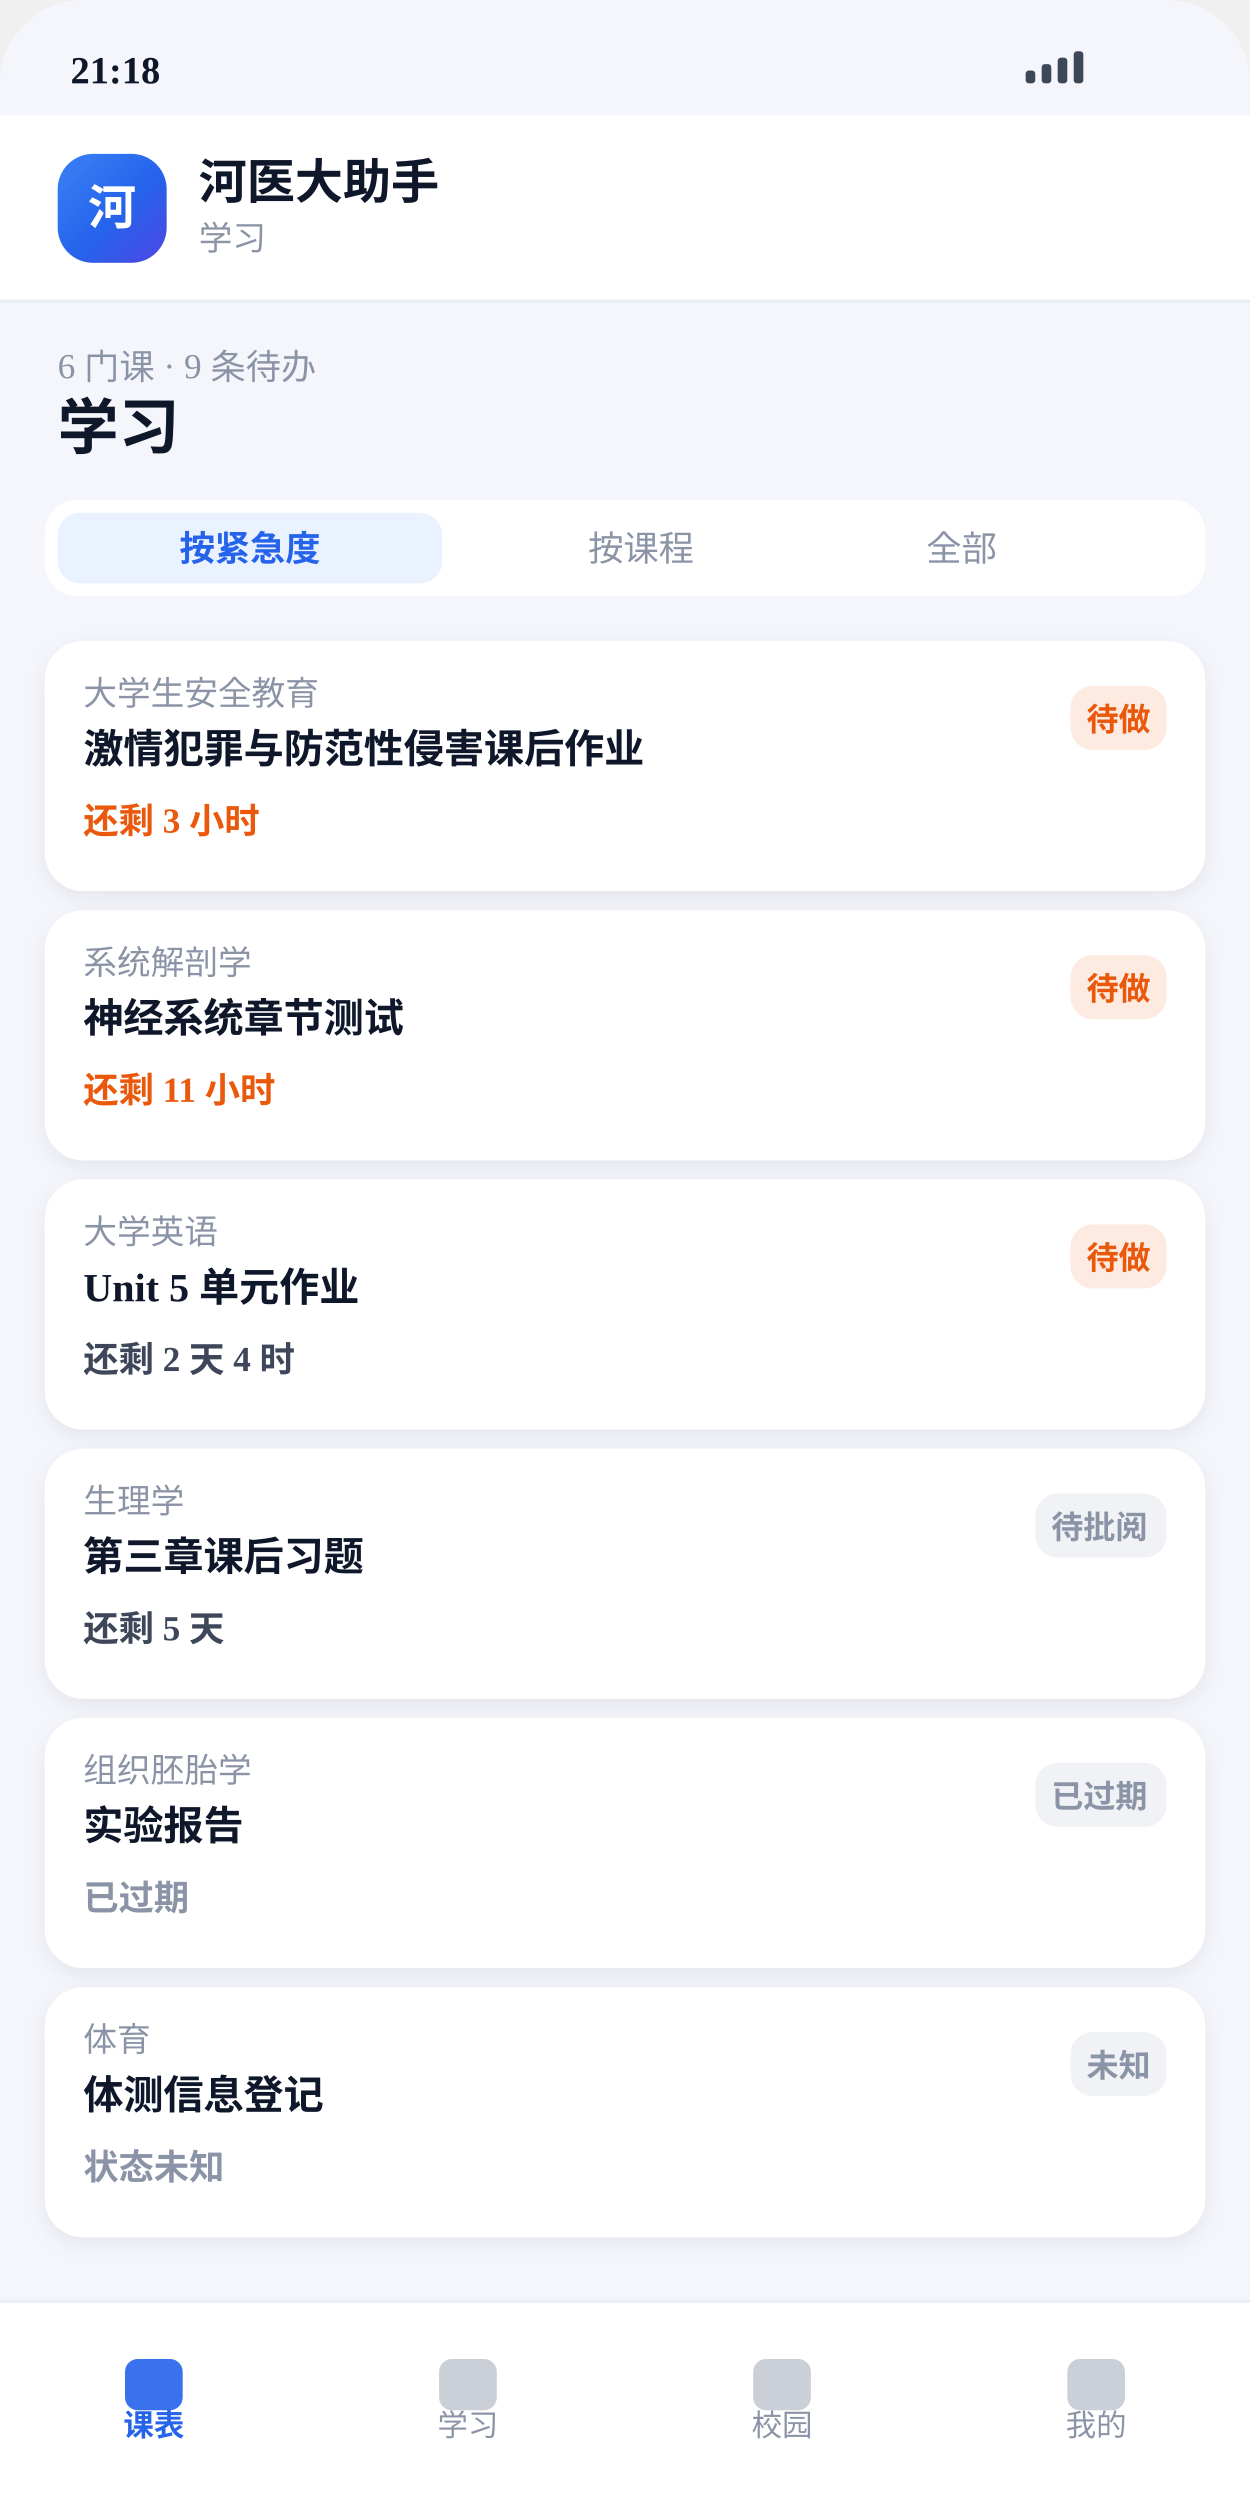
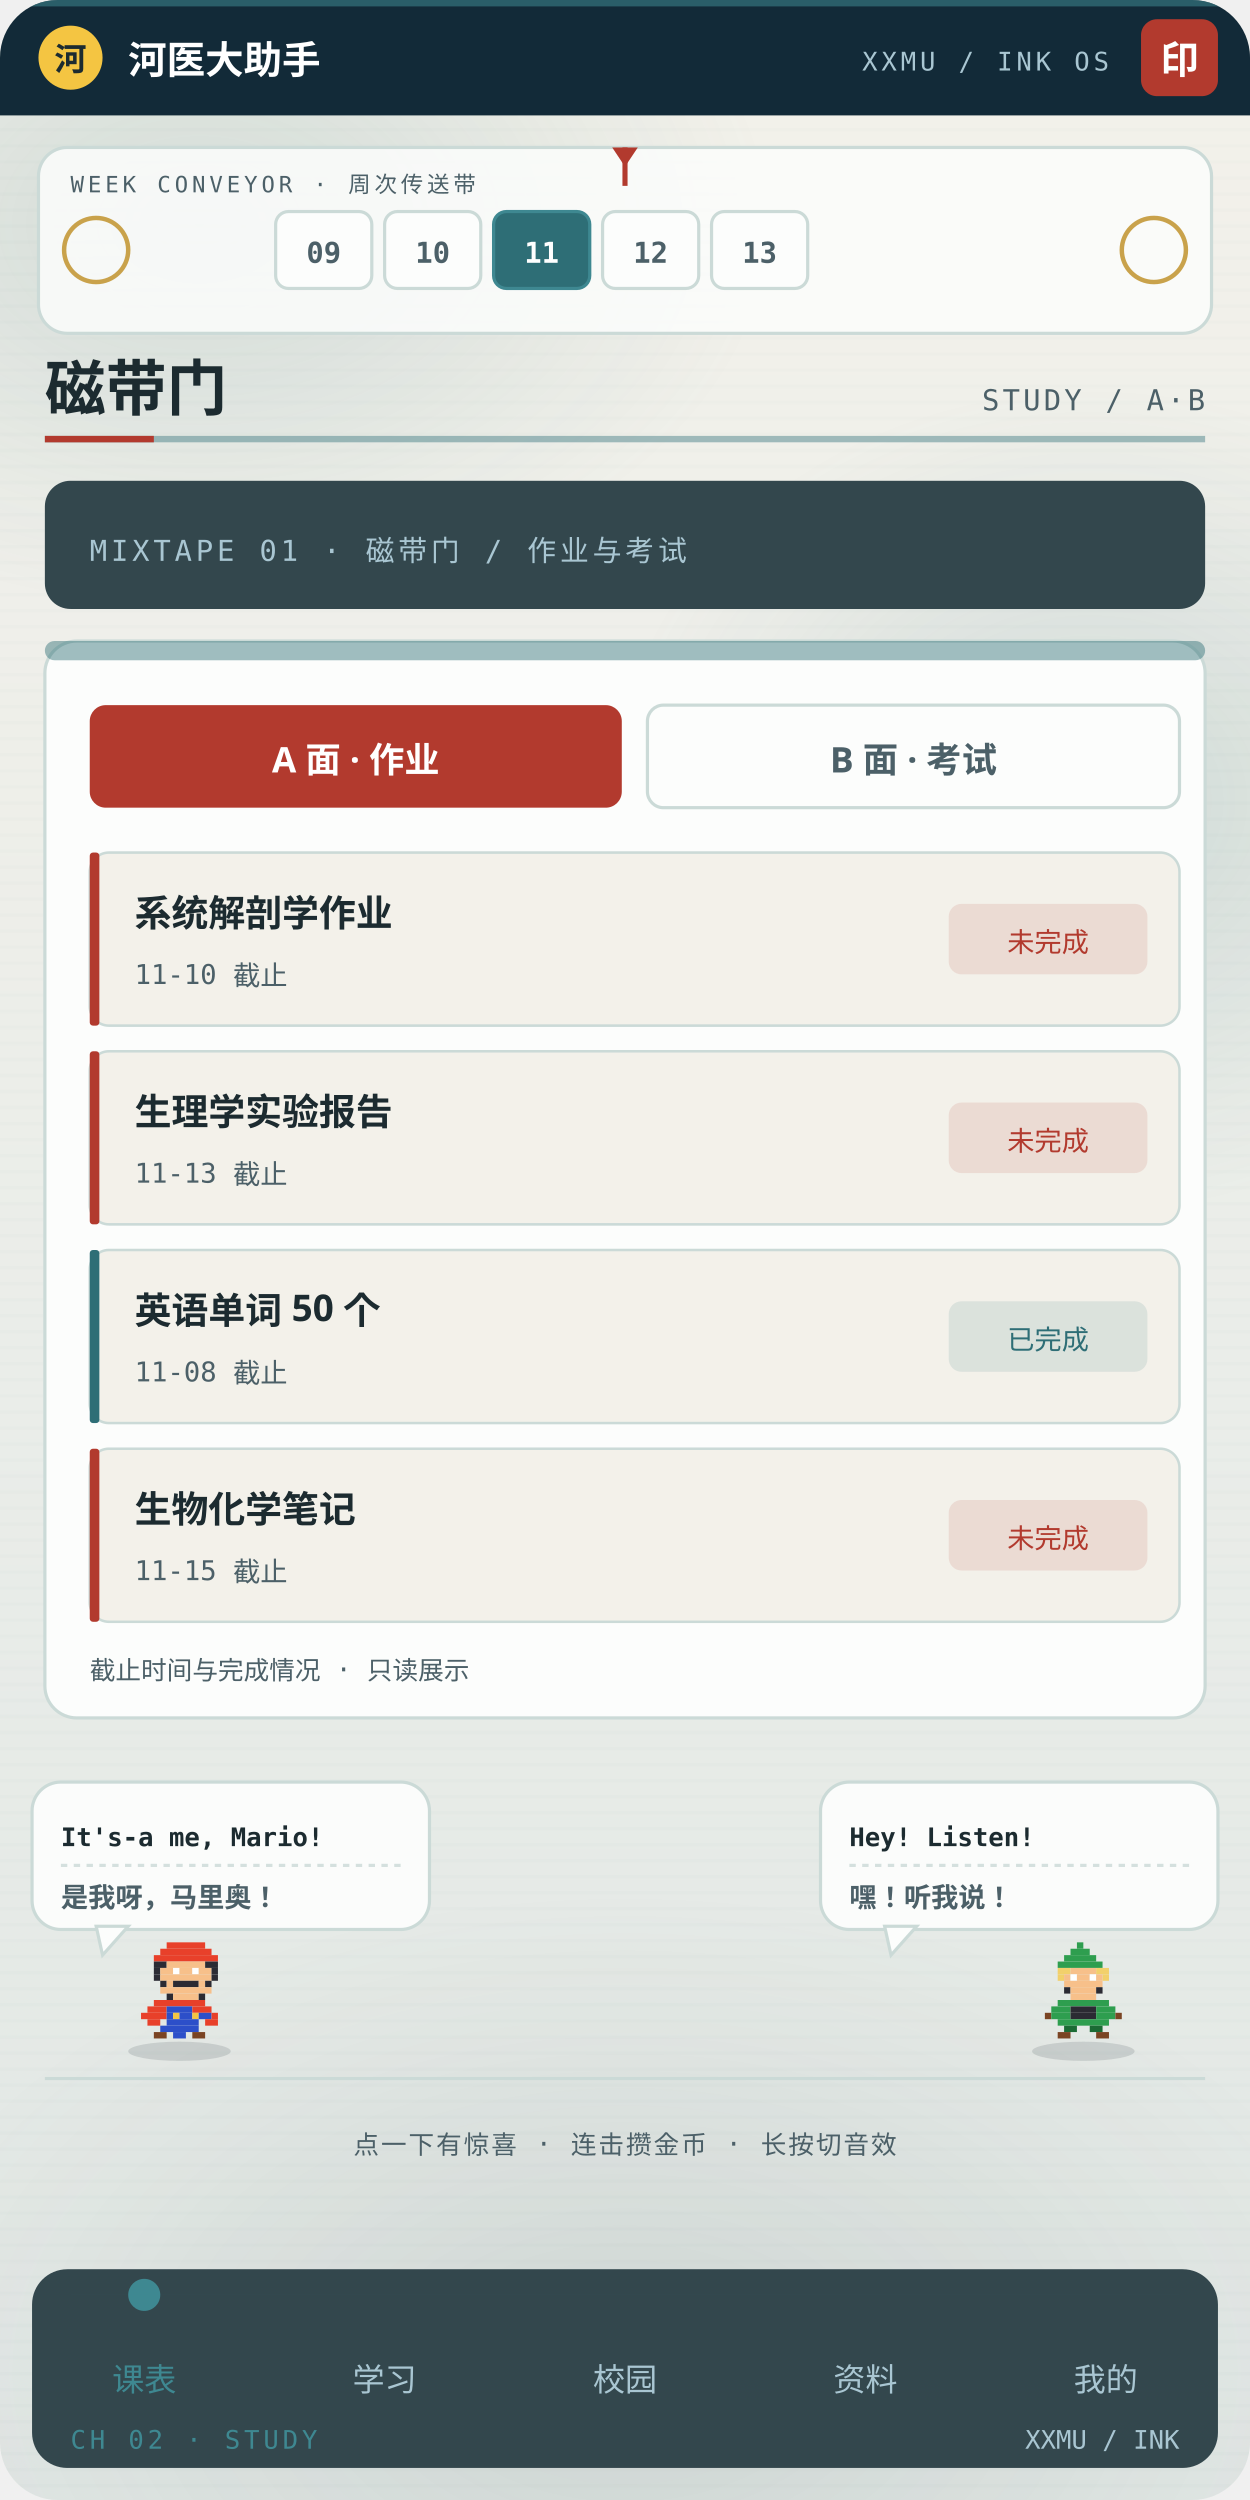
<svg xmlns="http://www.w3.org/2000/svg" width="390" height="780" viewBox="0 0 390 780" fill="none">
  <defs>
-     <linearGradient id="brand" x1="0" y1="0" x2="1" y2="1">
-       <stop offset="0%" stop-color="#3b82f6" />
-       <stop offset="55%" stop-color="#2563eb" />
-       <stop offset="100%" stop-color="#4f46e5" />
+     <clipPath id="hull">
+       <rect x="0" y="0" width="390" height="780" rx="18" />
+     </clipPath>
+     <linearGradient id="paper" x1="0" y1="0" x2="0" y2="1">
+       <stop offset="0" stop-color="#F3F1EA" />
+       <stop offset=".55" stop-color="#EAEDE9" />
+       <stop offset="1" stop-color="#E1E7E4" />
    </linearGradient>
-     <linearGradient id="hero" x1="0" y1="0" x2="1" y2="1">
-       <stop offset="0%" stop-color="#3b82f6" />
-       <stop offset="60%" stop-color="#2563eb" />
-       <stop offset="100%" stop-color="#4f46e5" />
-     </linearGradient>
-     <filter id="sh" x="-20%" y="-20%" width="140%" height="140%">
-       <feDropShadow dx="0" dy="2" stdDeviation="3" flood-color="#0f172a" flood-opacity="0.07" />
-     </filter>
+     <radialGradient id="inkA" cx="50%" cy="50%" r="50%">
+       <stop offset="0" stop-color="#2E6E76" stop-opacity=".16" />
+       <stop offset="1" stop-color="#2E6E76" stop-opacity="0" />
+     </radialGradient>
+     <radialGradient id="inkB" cx="50%" cy="50%" r="50%">
+       <stop offset="0" stop-color="#33474D" stop-opacity=".11" />
+       <stop offset="1" stop-color="#33474D" stop-opacity="0" />
+     </radialGradient>
+     <pattern id="fiber" width="5" height="5" patternUnits="userSpaceOnUse">
+       <rect width="5" height="1" fill="#1C2B30" opacity=".014" />
+     </pattern>
  </defs>
-   <rect x="0" y="0" width="390" height="780" rx="26" fill="#f4f6fb" />
-   <text x="22" y="26" font-size="12" font-weight="600" fill="#0f172a">21:18</text>
-   <rect x="320" y="22" width="3" height="4" rx="1" fill="#3d4759" />
-   <rect x="325" y="20" width="3" height="6" rx="1" fill="#3d4759" />
-   <rect x="330" y="18" width="3" height="8" rx="1" fill="#3d4759" />
-   <rect x="335" y="16" width="3" height="10" rx="1" fill="#3d4759" />
-   <rect x="0" y="36" width="390" height="58" fill="#ffffff" />
-   <rect x="18" y="48" width="34" height="34" rx="11" fill="url(#brand)" />
-   <text x="35" y="70" font-size="15" font-weight="700" fill="#fff" text-anchor="middle" font-family="sans-serif">河</text>
-   <text x="62" y="62" font-size="15" font-weight="700" fill="#0f172a">河医大助手</text>
-   <text x="62" y="78" font-size="10.5" fill="#8b94a6">学习</text>
-   <line x1="0" y1="94" x2="390" y2="94" stroke="#e9edf5" />
-   <text x="18" y="118" font-size="11" fill="#8b94a6">6 门课 · 9 条待办</text>
-   <text x="18" y="140" font-size="19" font-weight="700" fill="#0f172a">学习</text>
-   <rect x="14" y="156" width="362" height="30" rx="10" fill="#ffffff" />
-   <rect x="18" y="160" width="120" height="22" rx="7" fill="#eaf1ff" />
-   <text x="78" y="175" font-size="11" font-weight="600" fill="#2563eb" text-anchor="middle">按紧急度</text>
-   <text x="200" y="175" font-size="11" fill="#8b94a6" text-anchor="middle">按课程</text>
-   <text x="300" y="175" font-size="11" fill="#8b94a6" text-anchor="middle">全部</text>
-   <rect x="14" y="200" width="362" height="78" rx="12" fill="#ffffff" filter="url(#sh)" />
-   <text x="26" y="220" font-size="10.5" fill="#8b94a6">大学生安全教育</text>
-   <text x="26" y="238" font-size="12.5" font-weight="600" fill="#0f172a">激情犯罪与防范性侵害课后作业</text>
-   <text x="26" y="260" font-size="11" font-weight="600" fill="#ea580c">还剩 3 小时</text>
-   <rect x="334" y="214" width="30" height="20" rx="7" fill="#ea580c" opacity="0.12" />
-   <text x="349" y="228" font-size="10" font-weight="600" fill="#ea580c" text-anchor="middle">待做</text>
-   <rect x="14" y="284" width="362" height="78" rx="12" fill="#ffffff" filter="url(#sh)" />
-   <text x="26" y="304" font-size="10.5" fill="#8b94a6">系统解剖学</text>
-   <text x="26" y="322" font-size="12.5" font-weight="600" fill="#0f172a">神经系统章节测试</text>
-   <text x="26" y="344" font-size="11" font-weight="600" fill="#ea580c">还剩 11 小时</text>
-   <rect x="334" y="298" width="30" height="20" rx="7" fill="#ea580c" opacity="0.12" />
-   <text x="349" y="312" font-size="10" font-weight="600" fill="#ea580c" text-anchor="middle">待做</text>
-   <rect x="14" y="368" width="362" height="78" rx="12" fill="#ffffff" filter="url(#sh)" />
-   <text x="26" y="388" font-size="10.5" fill="#8b94a6">大学英语</text>
-   <text x="26" y="406" font-size="12.5" font-weight="600" fill="#0f172a">Unit 5 单元作业</text>
-   <text x="26" y="428" font-size="11" font-weight="600" fill="#3d4759">还剩 2 天 4 时</text>
-   <rect x="334" y="382" width="30" height="20" rx="7" fill="#ea580c" opacity="0.12" />
-   <text x="349" y="396" font-size="10" font-weight="600" fill="#ea580c" text-anchor="middle">待做</text>
-   <rect x="14" y="452" width="362" height="78" rx="12" fill="#ffffff" filter="url(#sh)" />
-   <text x="26" y="472" font-size="10.5" fill="#8b94a6">生理学</text>
-   <text x="26" y="490" font-size="12.5" font-weight="600" fill="#0f172a">第三章课后习题</text>
-   <text x="26" y="512" font-size="11" font-weight="600" fill="#3d4759">还剩 5 天</text>
-   <rect x="323" y="466" width="41" height="20" rx="7" fill="#8b94a6" opacity="0.12" />
-   <text x="343" y="480" font-size="10" font-weight="600" fill="#8b94a6" text-anchor="middle">待批阅</text>
-   <rect x="14" y="536" width="362" height="78" rx="12" fill="#ffffff" filter="url(#sh)" />
-   <text x="26" y="556" font-size="10.5" fill="#8b94a6">组织胚胎学</text>
-   <text x="26" y="574" font-size="12.5" font-weight="600" fill="#0f172a">实验报告</text>
-   <text x="26" y="596" font-size="11" font-weight="600" fill="#8b94a6">已过期</text>
-   <rect x="323" y="550" width="41" height="20" rx="7" fill="#8b94a6" opacity="0.12" />
-   <text x="343" y="564" font-size="10" font-weight="600" fill="#8b94a6" text-anchor="middle">已过期</text>
-   <rect x="14" y="620" width="362" height="78" rx="12" fill="#ffffff" filter="url(#sh)" />
-   <text x="26" y="640" font-size="10.5" fill="#8b94a6">体育</text>
-   <text x="26" y="658" font-size="12.5" font-weight="600" fill="#0f172a">体测信息登记</text>
-   <text x="26" y="680" font-size="11" font-weight="600" fill="#8b94a6">状态未知</text>
-   <rect x="334" y="634" width="30" height="20" rx="7" fill="#8b94a6" opacity="0.12" />
-   <text x="349" y="648" font-size="10" font-weight="600" fill="#8b94a6" text-anchor="middle">未知</text>
-   <rect x="0" y="718" width="390" height="62" fill="#ffffff" />
-   <line x1="0" y1="718" x2="390" y2="718" stroke="#e9edf5" />
-   <rect x="39" y="736" width="18" height="16" rx="4" fill="#2563eb" opacity="0.9" />
-   <text x="48" y="760" font-size="9.5" fill="#2563eb" text-anchor="middle" font-weight="700">课表</text>
-   <rect x="137" y="736" width="18" height="16" rx="4" fill="#8b94a6" opacity="0.45" />
-   <text x="146" y="760" font-size="9.5" fill="#8b94a6" text-anchor="middle" font-weight="500">学习</text>
-   <rect x="235" y="736" width="18" height="16" rx="4" fill="#8b94a6" opacity="0.45" />
-   <text x="244" y="760" font-size="9.5" fill="#8b94a6" text-anchor="middle" font-weight="500">校园</text>
-   <rect x="333" y="736" width="18" height="16" rx="4" fill="#8b94a6" opacity="0.45" />
-   <text x="342" y="760" font-size="9.5" fill="#8b94a6" text-anchor="middle" font-weight="500">我的</text>
+   <g clip-path="url(#hull)">
+     <rect width="390" height="780" fill="url(#paper)" />
+     <ellipse cx="62" cy="70" rx="180" ry="120" fill="url(#inkA)" />
+     <ellipse cx="340" cy="250" rx="150" ry="130" fill="url(#inkA)" />
+     <ellipse cx="195" cy="740" rx="240" ry="150" fill="url(#inkB)" />
+     <rect width="390" height="780" fill="url(#fiber)" />
+     <rect width="390" height="36" fill="#122A38" />
+     <rect width="390" height="2" fill="#3E8891" opacity=".55" />
+     <circle cx="22" cy="18" r="10" fill="#F4C542" />
+     <text x="22" y="22" text-anchor="middle" font-family="system-ui,Microsoft YaHei,sans-serif" font-size="10" font-weight="800" fill="#1C2B30">河</text>
+     <text x="40" y="23" font-family="system-ui,Microsoft YaHei,sans-serif" font-size="12" font-weight="800" fill="#FFFFFF">河医大助手</text>
+     <text x="346" y="22" text-anchor="end" font-family="ui-monospace,Menlo,Consolas,monospace" font-size="8" fill="#A9C6D2" letter-spacing="1.2">XXMU / INK OS</text>
+     <rect x="356" y="6" width="24" height="24" rx="5" fill="#B23A2E" />
+     <text x="368" y="23" text-anchor="middle" font-family="system-ui,Microsoft YaHei,sans-serif" font-size="12" font-weight="800" fill="#FFFFFF">印</text>
+     <rect x="12" y="46" width="366" height="58" rx="9" fill="#FCFDFC" fill-opacity=".86" stroke="#CBDAD7" />
+     <text x="22" y="60" font-family="ui-monospace,Menlo,Consolas,monospace" font-size="7" fill="#4C6068" letter-spacing="1.2">WEEK CONVEYOR · 周次传送带</text>
+     <rect x="86" y="66" width="30" height="24" rx="4" fill="#FCFDFC" stroke="#CBDAD7" stroke-width="1" />
+     <text x="101" y="82" text-anchor="middle" font-family="ui-monospace,Menlo,Consolas,monospace" font-size="9" font-weight="700" fill="#4C6068">09</text>
+     <rect x="120" y="66" width="30" height="24" rx="4" fill="#FCFDFC" stroke="#CBDAD7" stroke-width="1" />
+     <text x="135" y="82" text-anchor="middle" font-family="ui-monospace,Menlo,Consolas,monospace" font-size="9" font-weight="700" fill="#4C6068">10</text>
+     <rect x="154" y="66" width="30" height="24" rx="4" fill="#2E6E76" stroke="#3E8891" stroke-width="1" />
+     <text x="169" y="82" text-anchor="middle" font-family="ui-monospace,Menlo,Consolas,monospace" font-size="9" font-weight="700" fill="#FFFFFF">11</text>
+     <rect x="188" y="66" width="30" height="24" rx="4" fill="#FCFDFC" stroke="#CBDAD7" stroke-width="1" />
+     <text x="203" y="82" text-anchor="middle" font-family="ui-monospace,Menlo,Consolas,monospace" font-size="9" font-weight="700" fill="#4C6068">12</text>
+     <rect x="222" y="66" width="30" height="24" rx="4" fill="#FCFDFC" stroke="#CBDAD7" stroke-width="1" />
+     <text x="237" y="82" text-anchor="middle" font-family="ui-monospace,Menlo,Consolas,monospace" font-size="9" font-weight="700" fill="#4C6068">13</text>
+     <circle cx="30" cy="78" r="10" fill="none" stroke="#C9A24B" stroke-width="1.4" />
+     <circle cx="360" cy="78" r="10" fill="none" stroke="#C9A24B" stroke-width="1.4" />
+     <path d="M195 46 L195 58" stroke="#B23A2E" stroke-width="1.6" />
+     <path d="M191 46 L199 46 L195 52 Z" fill="#B23A2E" />
+     <text x="14" y="128" font-family="system-ui,Microsoft YaHei,sans-serif" font-size="19" font-weight="800" fill="#1C2B30">磁带门</text>
+     <text x="376" y="128" text-anchor="end" font-family="ui-monospace,Menlo,Consolas,monospace" font-size="9" fill="#4C6068" letter-spacing="1">STUDY / A·B</text>
+     <rect x="14" y="136" width="362" height="2" fill="#2E6E76" opacity=".42" />
+     <rect x="14" y="136" width="34" height="2" fill="#B23A2E" />
+     <rect x="14" y="150" width="362" height="40" rx="8" fill="#33474D" />
+     <text x="28" y="175" font-family="ui-monospace,Menlo,Consolas,monospace" font-size="9" fill="#A9C6D2" letter-spacing="1.2">MIXTAPE 01 · 磁带门 / 作业与考试</text>
+     <rect x="14" y="200" width="362" height="336" rx="10" fill="#FCFDFC" stroke="#CBDAD7" />
+     <rect x="14" y="200" width="362" height="6" rx="3" fill="#2E6E76" opacity=".45" />
+     <rect x="28" y="220" width="166" height="32" rx="5" fill="#B23A2E" />
+     <text x="111" y="241" text-anchor="middle" font-family="system-ui,Microsoft YaHei,sans-serif" font-size="11" font-weight="800" fill="#FFFFFF">A 面 · 作业</text>
+     <rect x="202" y="220" width="166" height="32" rx="5" fill="none" stroke="#CBDAD7" />
+     <text x="285" y="241" text-anchor="middle" font-family="system-ui,Microsoft YaHei,sans-serif" font-size="11" font-weight="700" fill="#4C6068">B 面 · 考试</text>
+     <rect x="28" y="266" width="340" height="54" rx="6" fill="#F3F1EA" stroke="#CBDAD7" stroke-width=".8" />
+     <rect x="28" y="266" width="3" height="54" rx="1" fill="#B23A2E" />
+     <text x="42" y="289" font-family="system-ui,Microsoft YaHei,sans-serif" font-size="11.5" font-weight="700" fill="#1C2B30">系统解剖学作业</text>
+     <text x="42" y="307" font-family="ui-monospace,Menlo,Consolas,monospace" font-size="8.5" fill="#4C6068">11-10 截止</text>
+     <rect x="296" y="282" width="62" height="22" rx="4" fill="#B23A2E" fill-opacity=".12" />
+     <text x="327" y="297" text-anchor="middle" font-family="ui-monospace,Menlo,Consolas,monospace" font-size="8.5" fill="#B23A2E">未完成</text>
+     <rect x="28" y="328" width="340" height="54" rx="6" fill="#F3F1EA" stroke="#CBDAD7" stroke-width=".8" />
+     <rect x="28" y="328" width="3" height="54" rx="1" fill="#B23A2E" />
+     <text x="42" y="351" font-family="system-ui,Microsoft YaHei,sans-serif" font-size="11.5" font-weight="700" fill="#1C2B30">生理学实验报告</text>
+     <text x="42" y="369" font-family="ui-monospace,Menlo,Consolas,monospace" font-size="8.5" fill="#4C6068">11-13 截止</text>
+     <rect x="296" y="344" width="62" height="22" rx="4" fill="#B23A2E" fill-opacity=".12" />
+     <text x="327" y="359" text-anchor="middle" font-family="ui-monospace,Menlo,Consolas,monospace" font-size="8.5" fill="#B23A2E">未完成</text>
+     <rect x="28" y="390" width="340" height="54" rx="6" fill="#F3F1EA" stroke="#CBDAD7" stroke-width=".8" />
+     <rect x="28" y="390" width="3" height="54" rx="1" fill="#2E6E76" />
+     <text x="42" y="413" font-family="system-ui,Microsoft YaHei,sans-serif" font-size="11.5" font-weight="700" fill="#1C2B30">英语单词 50 个</text>
+     <text x="42" y="431" font-family="ui-monospace,Menlo,Consolas,monospace" font-size="8.5" fill="#4C6068">11-08 截止</text>
+     <rect x="296" y="406" width="62" height="22" rx="4" fill="#2E6E76" fill-opacity=".12" />
+     <text x="327" y="421" text-anchor="middle" font-family="ui-monospace,Menlo,Consolas,monospace" font-size="8.5" fill="#2E6E76">已完成</text>
+     <rect x="28" y="452" width="340" height="54" rx="6" fill="#F3F1EA" stroke="#CBDAD7" stroke-width=".8" />
+     <rect x="28" y="452" width="3" height="54" rx="1" fill="#B23A2E" />
+     <text x="42" y="475" font-family="system-ui,Microsoft YaHei,sans-serif" font-size="11.5" font-weight="700" fill="#1C2B30">生物化学笔记</text>
+     <text x="42" y="493" font-family="ui-monospace,Menlo,Consolas,monospace" font-size="8.5" fill="#4C6068">11-15 截止</text>
+     <rect x="296" y="468" width="62" height="22" rx="4" fill="#B23A2E" fill-opacity=".12" />
+     <text x="327" y="483" text-anchor="middle" font-family="ui-monospace,Menlo,Consolas,monospace" font-size="8.5" fill="#B23A2E">未完成</text>
+     <text x="28" y="524" font-family="ui-monospace,Menlo,Consolas,monospace" font-size="8" fill="#4C6068">截止时间与完成情况 · 只读展示</text>
+     <rect x="10" y="556" width="124" height="46" rx="9" fill="#FCFDFC" fill-opacity=".97" stroke="#CBDAD7" stroke-width="1" />
+     <path d="M30 601 L40 601 L32 610 Z" fill="#FCFDFC" stroke="#CBDAD7" stroke-width="1" />
+     <path d="M19 582 H125" stroke="#CBDAD7" stroke-dasharray="2 2" opacity=".8" />
+     <text x="19" y="576" font-family="ui-monospace,Menlo,Consolas,monospace" font-size="8" font-weight="700" fill="#1C2B30">It's-a me, Mario!</text>
+     <text x="19" y="595" font-family="system-ui,Microsoft YaHei,sans-serif" font-size="8.5" font-weight="600" fill="#4C6068">是我呀，马里奥！</text>
+     <rect x="256" y="556" width="124" height="46" rx="9" fill="#FCFDFC" fill-opacity=".97" stroke="#CBDAD7" stroke-width="1" />
+     <path d="M276 601 L286 601 L278 610 Z" fill="#FCFDFC" stroke="#CBDAD7" stroke-width="1" />
+     <path d="M265 582 H371" stroke="#CBDAD7" stroke-dasharray="2 2" opacity=".8" />
+     <text x="265" y="576" font-family="ui-monospace,Menlo,Consolas,monospace" font-size="8" font-weight="700" fill="#1C2B30">Hey! Listen!</text>
+     <text x="265" y="595" font-family="system-ui,Microsoft YaHei,sans-serif" font-size="8.5" font-weight="600" fill="#4C6068">嘿！听我说！</text>
+     <ellipse cx="56" cy="640" rx="16" ry="3" fill="#1C2B30" opacity=".14" />
+     <rect x="52" y="606" width="12" height="2" fill="#E8402A" />
+     <rect x="50" y="608" width="16" height="2" fill="#E8402A" />
+     <rect x="48" y="610" width="20" height="2" fill="#E8402A" />
+     <rect x="48" y="612" width="4" height="2" fill="#2B2B33" />
+     <rect x="52" y="612" width="12" height="2" fill="#F7C08A" />
+     <rect x="64" y="612" width="4" height="2" fill="#2B2B33" />
+     <rect x="48" y="614" width="2" height="2" fill="#2B2B33" />
+     <rect x="50" y="614" width="4" height="2" fill="#F7C08A" />
+     <rect x="54" y="614" width="2" height="2" fill="#FFFFFF" />
+     <rect x="56" y="614" width="4" height="2" fill="#F7C08A" />
+     <rect x="60" y="614" width="2" height="2" fill="#FFFFFF" />
+     <rect x="62" y="614" width="4" height="2" fill="#F7C08A" />
+     <rect x="66" y="614" width="2" height="2" fill="#2B2B33" />
+     <rect x="48" y="616" width="2" height="2" fill="#2B2B33" />
+     <rect x="50" y="616" width="16" height="2" fill="#F7C08A" />
+     <rect x="66" y="616" width="2" height="2" fill="#2B2B33" />
+     <rect x="50" y="618" width="2" height="2" fill="#2B2B33" />
+     <rect x="52" y="618" width="2" height="2" fill="#F7C08A" />
+     <rect x="54" y="618" width="8" height="2" fill="#2B2B33" />
+     <rect x="62" y="618" width="2" height="2" fill="#F7C08A" />
+     <rect x="64" y="618" width="2" height="2" fill="#2B2B33" />
+     <rect x="50" y="620" width="16" height="2" fill="#F7C08A" />
+     <rect x="52" y="622" width="2" height="2" fill="#2B2B33" />
+     <rect x="54" y="622" width="8" height="2" fill="#F7C08A" />
+     <rect x="62" y="622" width="2" height="2" fill="#2B2B33" />
+     <rect x="48" y="624" width="16" height="2" fill="#E8402A" />
+     <rect x="46" y="626" width="6" height="2" fill="#E8402A" />
+     <rect x="52" y="626" width="8" height="2" fill="#2C4FC9" />
+     <rect x="60" y="626" width="6" height="2" fill="#E8402A" />
+     <rect x="44" y="628" width="8" height="2" fill="#E8402A" />
+     <rect x="52" y="628" width="2" height="2" fill="#2C4FC9" />
+     <rect x="54" y="628" width="2" height="2" fill="#F4C542" />
+     <rect x="56" y="628" width="4" height="2" fill="#2C4FC9" />
+     <rect x="60" y="628" width="2" height="2" fill="#F4C542" />
+     <rect x="62" y="628" width="4" height="2" fill="#2C4FC9" />
+     <rect x="66" y="628" width="2" height="2" fill="#E8402A" />
+     <rect x="46" y="630" width="4" height="2" fill="#E8402A" />
+     <rect x="52" y="630" width="10" height="2" fill="#2C4FC9" />
+     <rect x="64" y="630" width="4" height="2" fill="#E8402A" />
+     <rect x="50" y="632" width="12" height="2" fill="#2C4FC9" />
+     <rect x="48" y="634" width="4" height="2" fill="#7A4423" />
+     <rect x="54" y="634" width="4" height="2" fill="#2C4FC9" />
+     <rect x="60" y="634" width="4" height="2" fill="#7A4423" />
+     <ellipse cx="338" cy="640" rx="16" ry="3" fill="#1C2B30" opacity=".14" />
+     <rect x="336" y="606" width="2" height="2" fill="#2E9E4F" />
+     <rect x="334" y="608" width="6" height="2" fill="#2E9E4F" />
+     <rect x="332" y="610" width="10" height="2" fill="#2E9E4F" />
+     <rect x="330" y="612" width="14" height="2" fill="#2E9E4F" />
+     <rect x="330" y="614" width="4" height="2" fill="#F2D06B" />
+     <rect x="334" y="614" width="8" height="2" fill="#F7C08A" />
+     <rect x="342" y="614" width="4" height="2" fill="#F2D06B" />
+     <rect x="330" y="616" width="2" height="2" fill="#F2D06B" />
+     <rect x="332" y="616" width="2" height="2" fill="#F7C08A" />
+     <rect x="334" y="616" width="2" height="2" fill="#FFFFFF" />
+     <rect x="336" y="616" width="4" height="2" fill="#F7C08A" />
+     <rect x="340" y="616" width="2" height="2" fill="#FFFFFF" />
+     <rect x="342" y="616" width="2" height="2" fill="#F7C08A" />
+     <rect x="344" y="616" width="2" height="2" fill="#F2D06B" />
+     <rect x="332" y="618" width="12" height="2" fill="#F7C08A" />
+     <rect x="332" y="620" width="2" height="2" fill="#2B2B33" />
+     <rect x="334" y="620" width="8" height="2" fill="#F7C08A" />
+     <rect x="342" y="620" width="2" height="2" fill="#2B2B33" />
+     <rect x="334" y="622" width="8" height="2" fill="#F7C08A" />
+     <rect x="330" y="624" width="16" height="2" fill="#2E9E4F" />
+     <rect x="328" y="626" width="6" height="2" fill="#2E9E4F" />
+     <rect x="334" y="626" width="8" height="2" fill="#2B2B33" />
+     <rect x="342" y="626" width="6" height="2" fill="#2E9E4F" />
+     <rect x="326" y="628" width="2" height="2" fill="#7A4423" />
+     <rect x="328" y="628" width="6" height="2" fill="#2E9E4F" />
+     <rect x="334" y="628" width="8" height="2" fill="#2B2B33" />
+     <rect x="342" y="628" width="6" height="2" fill="#2E9E4F" />
+     <rect x="348" y="628" width="2" height="2" fill="#7A4423" />
+     <rect x="330" y="630" width="16" height="2" fill="#2E9E4F" />
+     <rect x="332" y="632" width="4" height="2" fill="#1B6B34" />
+     <rect x="340" y="632" width="4" height="2" fill="#1B6B34" />
+     <rect x="330" y="634" width="4" height="2" fill="#7A4423" />
+     <rect x="342" y="634" width="4" height="2" fill="#7A4423" />
+     <rect x="14" y="648" width="362" height="1" fill="#CBDAD7" />
+     <text x="195" y="672" text-anchor="middle" font-family="ui-monospace,Menlo,Consolas,monospace" font-size="8" fill="#4C6068" letter-spacing=".6">点一下有惊喜 · 连击攒金币 · 长按切音效</text>
+     <rect x="10" y="708" width="370" height="62" rx="11" fill="#33474D" />
+     <rect x="22" y="714" width="346" height="4" fill="url(#fiber)" opacity=".7" />
+     <circle cx="45" cy="716" r="5" fill="#3E8891" />
+     <text x="45" y="746" text-anchor="middle" font-family="system-ui,Microsoft YaHei,sans-serif" font-size="10" fill="#3E8891">课表</text>
+     <text x="120" y="746" text-anchor="middle" font-family="system-ui,Microsoft YaHei,sans-serif" font-size="10" fill="#A9C6D2">学习</text>
+     <text x="195" y="746" text-anchor="middle" font-family="system-ui,Microsoft YaHei,sans-serif" font-size="10" fill="#A9C6D2">校园</text>
+     <text x="270" y="746" text-anchor="middle" font-family="system-ui,Microsoft YaHei,sans-serif" font-size="10" fill="#A9C6D2">资料</text>
+     <text x="345" y="746" text-anchor="middle" font-family="system-ui,Microsoft YaHei,sans-serif" font-size="10" fill="#A9C6D2">我的</text>
+     <text x="22" y="764" font-family="ui-monospace,Menlo,Consolas,monospace" font-size="8" fill="#3E8891" letter-spacing="1.2">CH 02 · STUDY</text>
+     <text x="368" y="764" text-anchor="end" font-family="ui-monospace,Menlo,Consolas,monospace" font-size="8" fill="#A9C6D2">XXMU / INK</text>
+   </g>
</svg>
